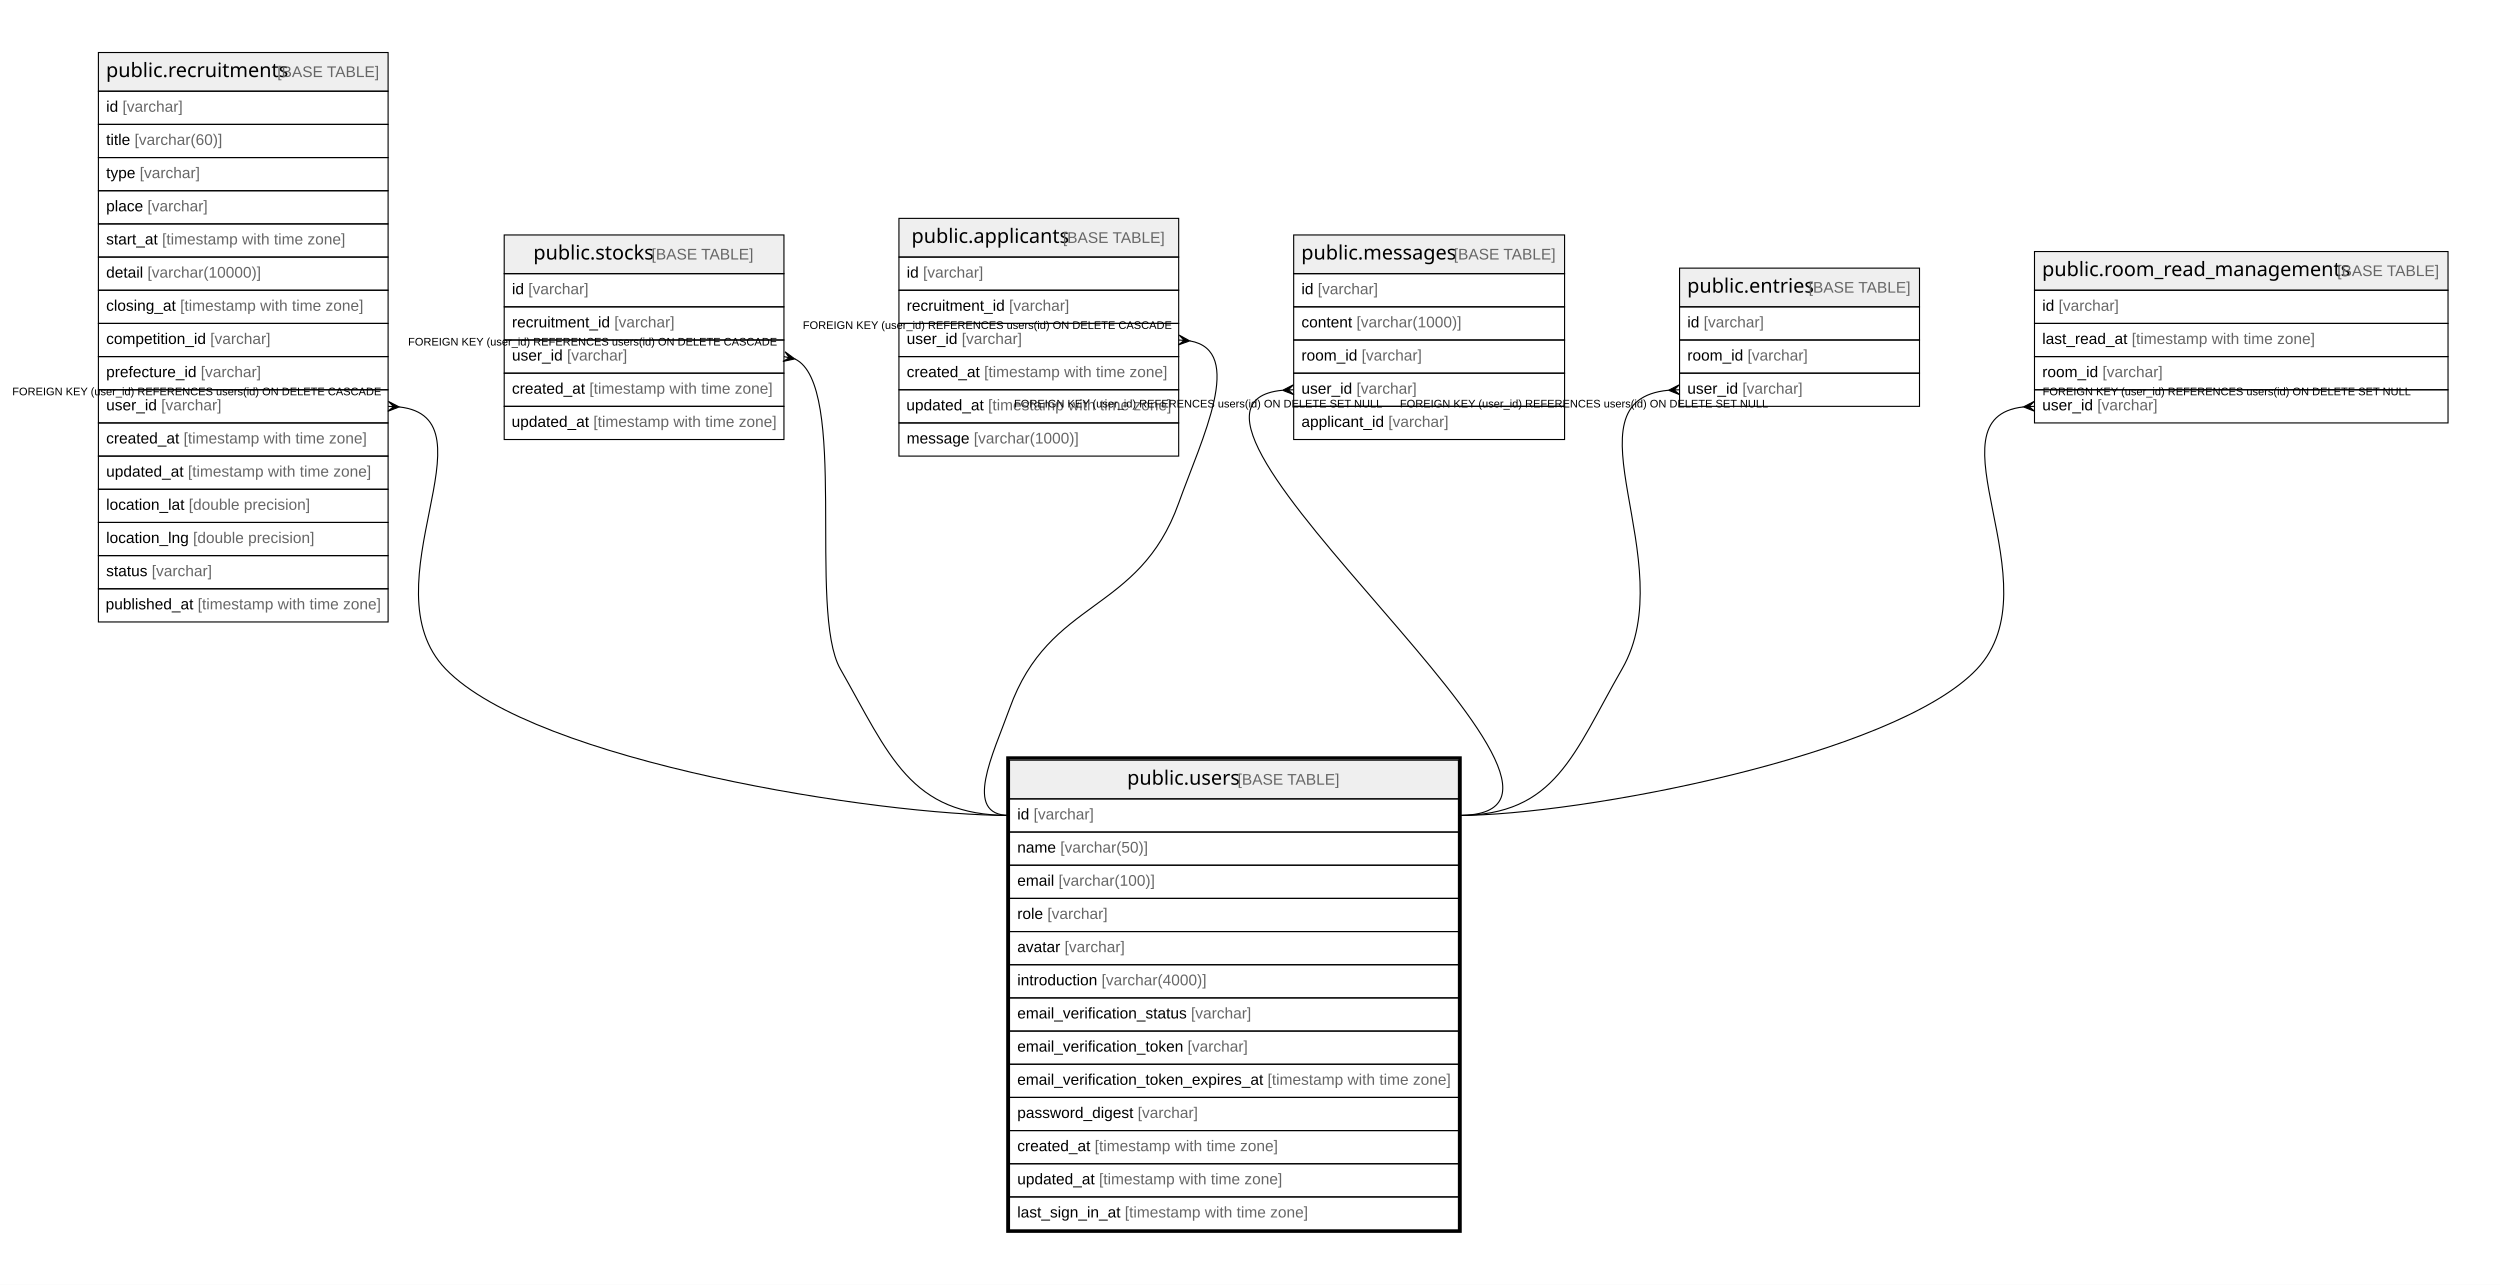
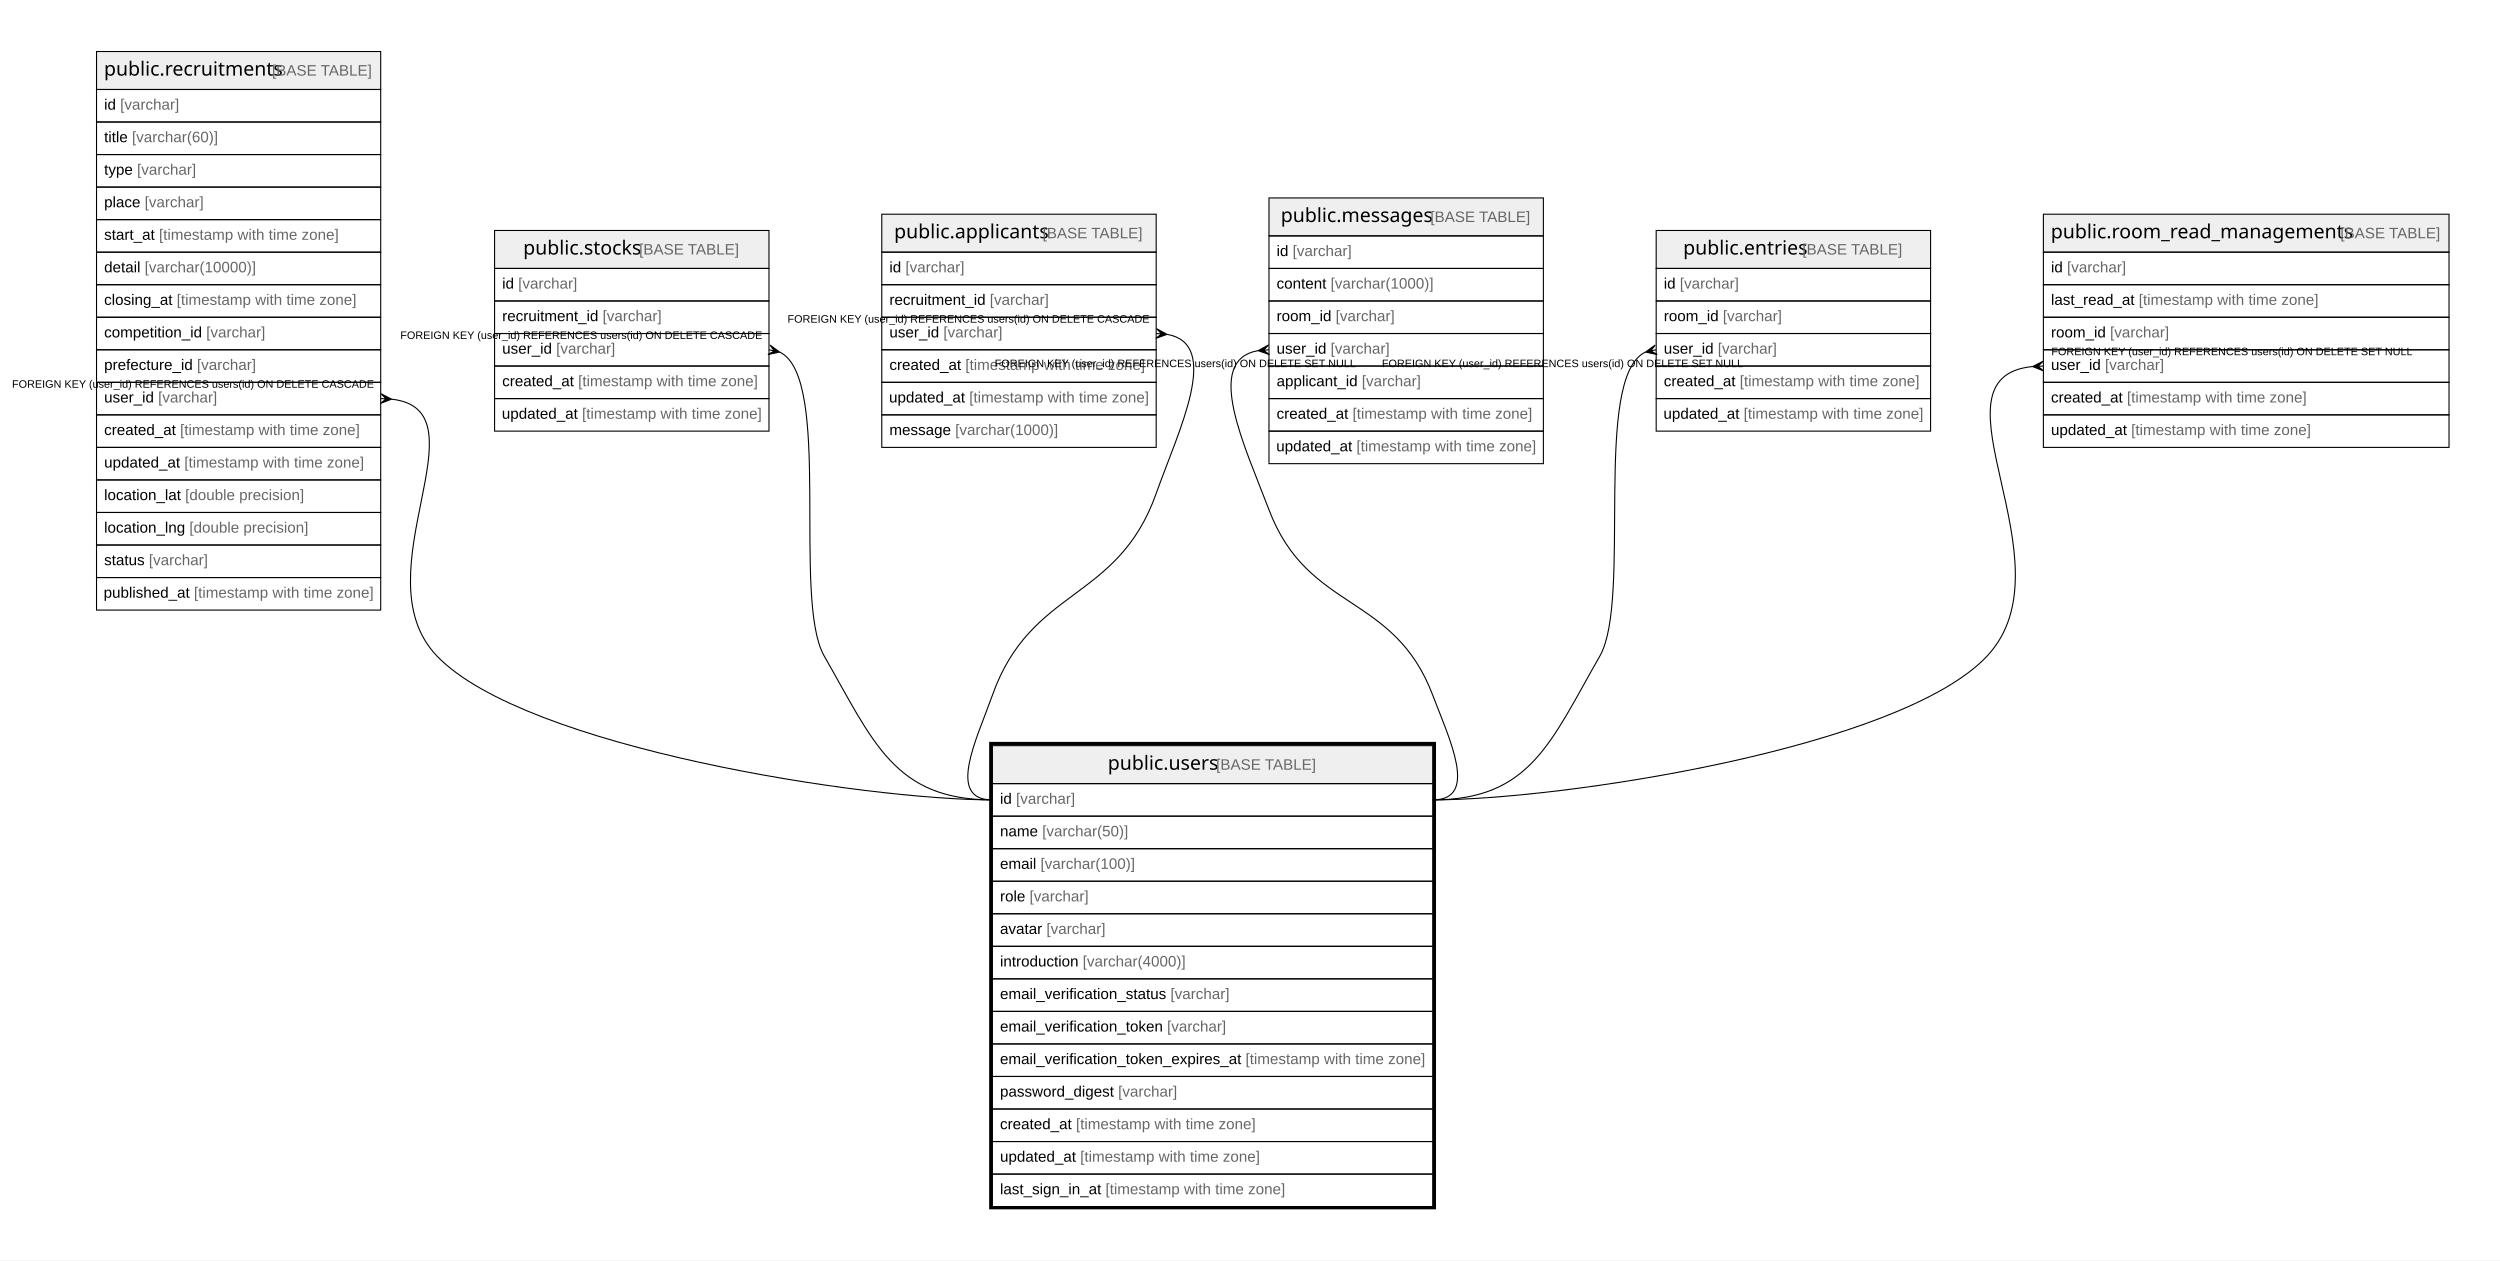
- <svg xmlns="http://www.w3.org/2000/svg" width="2261pt" height="1162pt" viewBox="0.00 0.00 2261.00 1162.00">
+ <svg xmlns="http://www.w3.org/2000/svg" width="2305pt" height="1162pt" viewBox="0.00 0.00 2305.00 1162.00">
  <g id="graph0" class="graph" transform="scale(1 1) rotate(0) translate(4 1158)">
-     <polygon fill="#ffffff" stroke="transparent" points="-4,4 -4,-1158 2257,-1158 2257,4 -4,4" />
+     <polygon fill="#ffffff" stroke="transparent" points="-4,4 -4,-1158 2301,-1158 2301,4 -4,4" />
    <g id="node1" class="node">
-       <polygon fill="#efefef" stroke="transparent" points="909,-435.5 909,-470.5 1315,-470.5 1315,-435.5 909,-435.5" />
-       <polygon fill="none" stroke="#000000" points="909,-435.5 909,-470.5 1315,-470.5 1315,-435.5 909,-435.5" />
-       <text text-anchor="start" x="1015.366" y="-448.3" font-family="Arial Bold" font-size="18.00" fill="#000000">public.users</text>
-       <text text-anchor="start" x="1111.38" y="-448.3" font-family="Arial" font-size="14.00" fill="#000000"> </text>
-       <text text-anchor="start" x="1115.271" y="-448.3" font-family="Arial" font-size="14.00" fill="#666666">[BASE TABLE]</text>
-       <polygon fill="none" stroke="#000000" points="909,-405.5 909,-435.5 1315,-435.5 1315,-405.5 909,-405.5" />
-       <text text-anchor="start" x="916" y="-416.9" font-family="Arial" font-size="14.00" fill="#000000">id </text>
-       <text text-anchor="start" x="930.78" y="-416.9" font-family="Arial" font-size="14.00" fill="#666666">[varchar]</text>
-       <polygon fill="none" stroke="#000000" points="909,-375.5 909,-405.5 1315,-405.5 1315,-375.5 909,-375.5" />
-       <text text-anchor="start" x="916" y="-386.9" font-family="Arial" font-size="14.00" fill="#000000">name </text>
-       <text text-anchor="start" x="954.899" y="-386.9" font-family="Arial" font-size="14.00" fill="#666666">[varchar(50)]</text>
-       <polygon fill="none" stroke="#000000" points="909,-345.5 909,-375.5 1315,-375.5 1315,-345.5 909,-345.5" />
-       <text text-anchor="start" x="916" y="-356.9" font-family="Arial" font-size="14.00" fill="#000000">email </text>
-       <text text-anchor="start" x="953.33" y="-356.9" font-family="Arial" font-size="14.00" fill="#666666">[varchar(100)]</text>
-       <polygon fill="none" stroke="#000000" points="909,-315.5 909,-345.5 1315,-345.5 1315,-315.5 909,-315.5" />
-       <text text-anchor="start" x="916" y="-326.9" font-family="Arial" font-size="14.00" fill="#000000">role </text>
-       <text text-anchor="start" x="943.223" y="-326.9" font-family="Arial" font-size="14.00" fill="#666666">[varchar]</text>
-       <polygon fill="none" stroke="#000000" points="909,-285.5 909,-315.5 1315,-315.5 1315,-285.5 909,-285.5" />
-       <text text-anchor="start" x="916" y="-296.9" font-family="Arial" font-size="14.00" fill="#000000">avatar </text>
-       <text text-anchor="start" x="958.79" y="-296.9" font-family="Arial" font-size="14.00" fill="#666666">[varchar]</text>
-       <polygon fill="none" stroke="#000000" points="909,-255.5 909,-285.5 1315,-285.5 1315,-255.5 909,-255.5" />
-       <text text-anchor="start" x="916" y="-266.9" font-family="Arial" font-size="14.00" fill="#000000">introduction </text>
-       <text text-anchor="start" x="992.241" y="-266.9" font-family="Arial" font-size="14.00" fill="#666666">[varchar(4000)]</text>
-       <polygon fill="none" stroke="#000000" points="909,-225.5 909,-255.5 1315,-255.5 1315,-225.5 909,-225.5" />
-       <text text-anchor="start" x="916" y="-236.9" font-family="Arial" font-size="14.00" fill="#000000">email_verification_status </text>
-       <text text-anchor="start" x="1073.133" y="-236.9" font-family="Arial" font-size="14.00" fill="#666666">[varchar]</text>
-       <polygon fill="none" stroke="#000000" points="909,-195.5 909,-225.5 1315,-225.5 1315,-195.5 909,-195.5" />
-       <text text-anchor="start" x="916" y="-206.9" font-family="Arial" font-size="14.00" fill="#000000">email_verification_token </text>
-       <text text-anchor="start" x="1070.025" y="-206.9" font-family="Arial" font-size="14.00" fill="#666666">[varchar]</text>
-       <polygon fill="none" stroke="#000000" points="909,-165.5 909,-195.5 1315,-195.5 1315,-165.5 909,-165.5" />
-       <text text-anchor="start" x="915.968" y="-176.9" font-family="Arial" font-size="14.00" fill="#000000">email_verification_token_expires_at </text>
-       <text text-anchor="start" x="1142.347" y="-176.9" font-family="Arial" font-size="14.00" fill="#666666">[timestamp with time zone]</text>
-       <polygon fill="none" stroke="#000000" points="909,-135.5 909,-165.5 1315,-165.5 1315,-135.5 909,-135.5" />
-       <text text-anchor="start" x="916" y="-146.9" font-family="Arial" font-size="14.00" fill="#000000">password_digest </text>
-       <text text-anchor="start" x="1024.916" y="-146.9" font-family="Arial" font-size="14.00" fill="#666666">[varchar]</text>
-       <polygon fill="none" stroke="#000000" points="909,-105.5 909,-135.5 1315,-135.5 1315,-105.5 909,-105.5" />
-       <text text-anchor="start" x="916" y="-116.9" font-family="Arial" font-size="14.00" fill="#000000">created_at </text>
-       <text text-anchor="start" x="986.028" y="-116.9" font-family="Arial" font-size="14.00" fill="#666666">[timestamp with time zone]</text>
-       <polygon fill="none" stroke="#000000" points="909,-75.5 909,-105.5 1315,-105.5 1315,-75.5 909,-75.5" />
-       <text text-anchor="start" x="916" y="-86.9" font-family="Arial" font-size="14.00" fill="#000000">updated_at </text>
-       <text text-anchor="start" x="989.933" y="-86.9" font-family="Arial" font-size="14.00" fill="#666666">[timestamp with time zone]</text>
-       <polygon fill="none" stroke="#000000" points="909,-45.5 909,-75.5 1315,-75.5 1315,-45.5 909,-45.5" />
-       <text text-anchor="start" x="916" y="-56.9" font-family="Arial" font-size="14.00" fill="#000000">last_sign_in_at </text>
-       <text text-anchor="start" x="1013.252" y="-56.9" font-family="Arial" font-size="14.00" fill="#666666">[timestamp with time zone]</text>
-       <polygon fill="none" stroke="#000000" stroke-width="3" points="907.5,-44.5 907.5,-472.5 1316.5,-472.5 1316.5,-44.5 907.5,-44.5" />
+       <polygon fill="#efefef" stroke="transparent" points="911,-435.5 911,-470.5 1317,-470.5 1317,-435.5 911,-435.5" />
+       <polygon fill="none" stroke="#000000" points="911,-435.5 911,-470.5 1317,-470.5 1317,-435.5 911,-435.5" />
+       <text text-anchor="start" x="1017.366" y="-448.3" font-family="Arial Bold" font-size="18.00" fill="#000000">public.users</text>
+       <text text-anchor="start" x="1113.38" y="-448.3" font-family="Arial" font-size="14.00" fill="#000000"> </text>
+       <text text-anchor="start" x="1117.271" y="-448.3" font-family="Arial" font-size="14.00" fill="#666666">[BASE TABLE]</text>
+       <polygon fill="none" stroke="#000000" points="911,-405.5 911,-435.5 1317,-435.5 1317,-405.5 911,-405.5" />
+       <text text-anchor="start" x="918" y="-416.9" font-family="Arial" font-size="14.00" fill="#000000">id </text>
+       <text text-anchor="start" x="932.78" y="-416.9" font-family="Arial" font-size="14.00" fill="#666666">[varchar]</text>
+       <polygon fill="none" stroke="#000000" points="911,-375.5 911,-405.5 1317,-405.5 1317,-375.5 911,-375.5" />
+       <text text-anchor="start" x="918" y="-386.9" font-family="Arial" font-size="14.00" fill="#000000">name </text>
+       <text text-anchor="start" x="956.899" y="-386.9" font-family="Arial" font-size="14.00" fill="#666666">[varchar(50)]</text>
+       <polygon fill="none" stroke="#000000" points="911,-345.5 911,-375.5 1317,-375.5 1317,-345.5 911,-345.5" />
+       <text text-anchor="start" x="918" y="-356.9" font-family="Arial" font-size="14.00" fill="#000000">email </text>
+       <text text-anchor="start" x="955.33" y="-356.9" font-family="Arial" font-size="14.00" fill="#666666">[varchar(100)]</text>
+       <polygon fill="none" stroke="#000000" points="911,-315.5 911,-345.5 1317,-345.5 1317,-315.5 911,-315.5" />
+       <text text-anchor="start" x="918" y="-326.9" font-family="Arial" font-size="14.00" fill="#000000">role </text>
+       <text text-anchor="start" x="945.223" y="-326.9" font-family="Arial" font-size="14.00" fill="#666666">[varchar]</text>
+       <polygon fill="none" stroke="#000000" points="911,-285.5 911,-315.5 1317,-315.5 1317,-285.5 911,-285.5" />
+       <text text-anchor="start" x="918" y="-296.9" font-family="Arial" font-size="14.00" fill="#000000">avatar </text>
+       <text text-anchor="start" x="960.79" y="-296.9" font-family="Arial" font-size="14.00" fill="#666666">[varchar]</text>
+       <polygon fill="none" stroke="#000000" points="911,-255.5 911,-285.5 1317,-285.5 1317,-255.5 911,-255.5" />
+       <text text-anchor="start" x="918" y="-266.9" font-family="Arial" font-size="14.00" fill="#000000">introduction </text>
+       <text text-anchor="start" x="994.241" y="-266.9" font-family="Arial" font-size="14.00" fill="#666666">[varchar(4000)]</text>
+       <polygon fill="none" stroke="#000000" points="911,-225.5 911,-255.5 1317,-255.5 1317,-225.5 911,-225.5" />
+       <text text-anchor="start" x="918" y="-236.9" font-family="Arial" font-size="14.00" fill="#000000">email_verification_status </text>
+       <text text-anchor="start" x="1075.133" y="-236.9" font-family="Arial" font-size="14.00" fill="#666666">[varchar]</text>
+       <polygon fill="none" stroke="#000000" points="911,-195.5 911,-225.5 1317,-225.5 1317,-195.5 911,-195.5" />
+       <text text-anchor="start" x="918" y="-206.9" font-family="Arial" font-size="14.00" fill="#000000">email_verification_token </text>
+       <text text-anchor="start" x="1072.025" y="-206.9" font-family="Arial" font-size="14.00" fill="#666666">[varchar]</text>
+       <polygon fill="none" stroke="#000000" points="911,-165.5 911,-195.5 1317,-195.5 1317,-165.5 911,-165.5" />
+       <text text-anchor="start" x="917.968" y="-176.9" font-family="Arial" font-size="14.00" fill="#000000">email_verification_token_expires_at </text>
+       <text text-anchor="start" x="1144.347" y="-176.9" font-family="Arial" font-size="14.00" fill="#666666">[timestamp with time zone]</text>
+       <polygon fill="none" stroke="#000000" points="911,-135.5 911,-165.5 1317,-165.5 1317,-135.5 911,-135.5" />
+       <text text-anchor="start" x="918" y="-146.9" font-family="Arial" font-size="14.00" fill="#000000">password_digest </text>
+       <text text-anchor="start" x="1026.916" y="-146.9" font-family="Arial" font-size="14.00" fill="#666666">[varchar]</text>
+       <polygon fill="none" stroke="#000000" points="911,-105.5 911,-135.5 1317,-135.5 1317,-105.5 911,-105.5" />
+       <text text-anchor="start" x="918" y="-116.9" font-family="Arial" font-size="14.00" fill="#000000">created_at </text>
+       <text text-anchor="start" x="988.028" y="-116.9" font-family="Arial" font-size="14.00" fill="#666666">[timestamp with time zone]</text>
+       <polygon fill="none" stroke="#000000" points="911,-75.5 911,-105.5 1317,-105.5 1317,-75.5 911,-75.5" />
+       <text text-anchor="start" x="918" y="-86.9" font-family="Arial" font-size="14.00" fill="#000000">updated_at </text>
+       <text text-anchor="start" x="991.933" y="-86.9" font-family="Arial" font-size="14.00" fill="#666666">[timestamp with time zone]</text>
+       <polygon fill="none" stroke="#000000" points="911,-45.5 911,-75.5 1317,-75.5 1317,-45.5 911,-45.5" />
+       <text text-anchor="start" x="918" y="-56.9" font-family="Arial" font-size="14.00" fill="#000000">last_sign_in_at </text>
+       <text text-anchor="start" x="1015.252" y="-56.9" font-family="Arial" font-size="14.00" fill="#666666">[timestamp with time zone]</text>
+       <polygon fill="none" stroke="#000000" stroke-width="3" points="909.5,-44.5 909.5,-472.5 1318.5,-472.5 1318.5,-44.5 909.5,-44.5" />
    </g>
    <g id="node2" class="node">
      <polygon fill="#efefef" stroke="transparent" points="85,-1075.5 85,-1110.5 347,-1110.5 347,-1075.5 85,-1075.5" />
      <polygon fill="none" stroke="#000000" points="85,-1075.5 85,-1110.5 347,-1110.5 347,-1075.5 85,-1075.5" />
      <text text-anchor="start" x="91.868" y="-1088.3" font-family="Arial Bold" font-size="18.00" fill="#000000">public.recruitments</text>
      <text text-anchor="start" x="242.878" y="-1088.3" font-family="Arial" font-size="14.00" fill="#000000"> </text>
      <text text-anchor="start" x="246.768" y="-1088.3" font-family="Arial" font-size="14.00" fill="#666666">[BASE TABLE]</text>
      <polygon fill="none" stroke="#000000" points="85,-1045.5 85,-1075.5 347,-1075.5 347,-1045.5 85,-1045.5" />
      <text text-anchor="start" x="92" y="-1056.9" font-family="Arial" font-size="14.00" fill="#000000">id </text>
      <text text-anchor="start" x="106.78" y="-1056.9" font-family="Arial" font-size="14.00" fill="#666666">[varchar]</text>
      <polygon fill="none" stroke="#000000" points="85,-1015.5 85,-1045.5 347,-1045.5 347,-1015.5 85,-1015.5" />
      <text text-anchor="start" x="92" y="-1026.9" font-family="Arial" font-size="14.00" fill="#000000">title </text>
      <text text-anchor="start" x="117.668" y="-1026.9" font-family="Arial" font-size="14.00" fill="#666666">[varchar(60)]</text>
      <polygon fill="none" stroke="#000000" points="85,-985.5 85,-1015.5 347,-1015.5 347,-985.5 85,-985.5" />
      <text text-anchor="start" x="92" y="-996.9" font-family="Arial" font-size="14.00" fill="#000000">type </text>
      <text text-anchor="start" x="122.346" y="-996.9" font-family="Arial" font-size="14.00" fill="#666666">[varchar]</text>
      <polygon fill="none" stroke="#000000" points="85,-955.5 85,-985.5 347,-985.5 347,-955.5 85,-955.5" />
      <text text-anchor="start" x="92" y="-966.9" font-family="Arial" font-size="14.00" fill="#000000">place </text>
      <text text-anchor="start" x="129.345" y="-966.9" font-family="Arial" font-size="14.00" fill="#666666">[varchar]</text>
      <polygon fill="none" stroke="#000000" points="85,-925.5 85,-955.5 347,-955.5 347,-925.5 85,-925.5" />
      <text text-anchor="start" x="92" y="-936.9" font-family="Arial" font-size="14.00" fill="#000000">start_at </text>
      <text text-anchor="start" x="142.571" y="-936.9" font-family="Arial" font-size="14.00" fill="#666666">[timestamp with time zone]</text>
      <polygon fill="none" stroke="#000000" points="85,-895.5 85,-925.5 347,-925.5 347,-895.5 85,-895.5" />
      <text text-anchor="start" x="92" y="-906.9" font-family="Arial" font-size="14.00" fill="#000000">detail </text>
      <text text-anchor="start" x="129.342" y="-906.9" font-family="Arial" font-size="14.00" fill="#666666">[varchar(10000)]</text>
      <polygon fill="none" stroke="#000000" points="85,-865.5 85,-895.5 347,-895.5 347,-865.5 85,-865.5" />
      <text text-anchor="start" x="92" y="-876.9" font-family="Arial" font-size="14.00" fill="#000000">closing_at </text>
      <text text-anchor="start" x="158.907" y="-876.9" font-family="Arial" font-size="14.00" fill="#666666">[timestamp with time zone]</text>
      <polygon fill="none" stroke="#000000" points="85,-835.5 85,-865.5 347,-865.5 347,-835.5 85,-835.5" />
      <text text-anchor="start" x="92" y="-846.9" font-family="Arial" font-size="14.00" fill="#000000">competition_id </text>
      <text text-anchor="start" x="186.13" y="-846.9" font-family="Arial" font-size="14.00" fill="#666666">[varchar]</text>
      <polygon fill="none" stroke="#000000" points="85,-805.5 85,-835.5 347,-835.5 347,-805.5 85,-805.5" />
      <text text-anchor="start" x="92" y="-816.9" font-family="Arial" font-size="14.00" fill="#000000">prefecture_id </text>
      <text text-anchor="start" x="177.578" y="-816.9" font-family="Arial" font-size="14.00" fill="#666666">[varchar]</text>
      <polygon fill="none" stroke="#000000" points="85,-775.5 85,-805.5 347,-805.5 347,-775.5 85,-775.5" />
      <text text-anchor="start" x="92" y="-786.9" font-family="Arial" font-size="14.00" fill="#000000">user_id </text>
      <text text-anchor="start" x="141.788" y="-786.9" font-family="Arial" font-size="14.00" fill="#666666">[varchar]</text>
      <polygon fill="none" stroke="#000000" points="85,-745.5 85,-775.5 347,-775.5 347,-745.5 85,-745.5" />
      <text text-anchor="start" x="92" y="-756.9" font-family="Arial" font-size="14.00" fill="#000000">created_at </text>
      <text text-anchor="start" x="162.028" y="-756.9" font-family="Arial" font-size="14.00" fill="#666666">[timestamp with time zone]</text>
      <polygon fill="none" stroke="#000000" points="85,-715.5 85,-745.5 347,-745.5 347,-715.5 85,-715.5" />
      <text text-anchor="start" x="92" y="-726.9" font-family="Arial" font-size="14.00" fill="#000000">updated_at </text>
      <text text-anchor="start" x="165.933" y="-726.9" font-family="Arial" font-size="14.00" fill="#666666">[timestamp with time zone]</text>
      <polygon fill="none" stroke="#000000" points="85,-685.5 85,-715.5 347,-715.5 347,-685.5 85,-685.5" />
      <text text-anchor="start" x="92" y="-696.9" font-family="Arial" font-size="14.00" fill="#000000">location_lat </text>
      <text text-anchor="start" x="166.687" y="-696.9" font-family="Arial" font-size="14.00" fill="#666666">[double precision]</text>
      <polygon fill="none" stroke="#000000" points="85,-655.5 85,-685.5 347,-685.5 347,-655.5 85,-655.5" />
      <text text-anchor="start" x="92" y="-666.9" font-family="Arial" font-size="14.00" fill="#000000">location_lng </text>
      <text text-anchor="start" x="170.579" y="-666.9" font-family="Arial" font-size="14.00" fill="#666666">[double precision]</text>
      <polygon fill="none" stroke="#000000" points="85,-625.5 85,-655.5 347,-655.5 347,-625.5 85,-625.5" />
      <text text-anchor="start" x="92" y="-636.9" font-family="Arial" font-size="14.00" fill="#000000">status </text>
      <text text-anchor="start" x="133.237" y="-636.9" font-family="Arial" font-size="14.00" fill="#666666">[varchar]</text>
      <polygon fill="none" stroke="#000000" points="85,-595.5 85,-625.5 347,-625.5 347,-595.5 85,-595.5" />
      <text text-anchor="start" x="91.53" y="-606.9" font-family="Arial" font-size="14.00" fill="#000000">published_at </text>
      <text text-anchor="start" x="174.785" y="-606.9" font-family="Arial" font-size="14.00" fill="#666666">[timestamp with time zone]</text>
    </g>
    <g id="edge1" class="edge">
-       <path fill="none" stroke="#000000" d="M356.989,-789.981C446.586,-779.99 326.571,-628.283 399,-553 480.184,-468.617 791.904,-420.5 909,-420.5" />
+       <path fill="none" stroke="#000000" d="M356.989,-789.981C446.583,-779.987 326.535,-628.249 399,-553 480.523,-468.345 793.474,-420.5 911,-420.5" />
      <polygon fill="#000000" stroke="#000000" points="356.986,-789.981 346.766,-786.006 351.993,-790.24 347,-790.5 347,-790.5 347,-790.5 351.993,-790.24 347.234,-794.994 356.986,-789.981 356.986,-789.981" />
      <text text-anchor="start" x="7.053" y="-800.5" font-family="Arial" font-size="10.00" fill="#000000">FOREIGN KEY (user_id) REFERENCES users(id) ON DELETE CASCADE</text>
    </g>
    <g id="node3" class="node">
      <polygon fill="#efefef" stroke="transparent" points="452,-910.5 452,-945.5 705,-945.5 705,-910.5 452,-910.5" />
      <polygon fill="none" stroke="#000000" points="452,-910.5 452,-945.5 705,-945.5 705,-910.5 452,-910.5" />
      <text text-anchor="start" x="478.364" y="-923.3" font-family="Arial Bold" font-size="18.00" fill="#000000">public.stocks</text>
      <text text-anchor="start" x="581.382" y="-923.3" font-family="Arial" font-size="14.00" fill="#000000"> </text>
      <text text-anchor="start" x="585.273" y="-923.3" font-family="Arial" font-size="14.00" fill="#666666">[BASE TABLE]</text>
      <polygon fill="none" stroke="#000000" points="452,-880.5 452,-910.5 705,-910.5 705,-880.5 452,-880.5" />
      <text text-anchor="start" x="459" y="-891.9" font-family="Arial" font-size="14.00" fill="#000000">id </text>
      <text text-anchor="start" x="473.78" y="-891.9" font-family="Arial" font-size="14.00" fill="#666666">[varchar]</text>
      <polygon fill="none" stroke="#000000" points="452,-850.5 452,-880.5 705,-880.5 705,-850.5 452,-850.5" />
      <text text-anchor="start" x="459" y="-861.9" font-family="Arial" font-size="14.00" fill="#000000">recruitment_id </text>
      <text text-anchor="start" x="551.562" y="-861.9" font-family="Arial" font-size="14.00" fill="#666666">[varchar]</text>
      <polygon fill="none" stroke="#000000" points="452,-820.5 452,-850.5 705,-850.5 705,-820.5 452,-820.5" />
      <text text-anchor="start" x="459" y="-831.9" font-family="Arial" font-size="14.00" fill="#000000">user_id </text>
      <text text-anchor="start" x="508.788" y="-831.9" font-family="Arial" font-size="14.00" fill="#666666">[varchar]</text>
      <polygon fill="none" stroke="#000000" points="452,-790.5 452,-820.5 705,-820.5 705,-790.5 452,-790.5" />
      <text text-anchor="start" x="459" y="-801.9" font-family="Arial" font-size="14.00" fill="#000000">created_at </text>
      <text text-anchor="start" x="529.028" y="-801.9" font-family="Arial" font-size="14.00" fill="#666666">[timestamp with time zone]</text>
      <polygon fill="none" stroke="#000000" points="452,-760.5 452,-790.5 705,-790.5 705,-760.5 452,-760.5" />
      <text text-anchor="start" x="458.692" y="-771.9" font-family="Arial" font-size="14.00" fill="#000000">updated_at </text>
      <text text-anchor="start" x="532.624" y="-771.9" font-family="Arial" font-size="14.00" fill="#666666">[timestamp with time zone]</text>
    </g>
    <g id="edge2" class="edge">
-       <path fill="none" stroke="#000000" d="M714.832,-833.387C764.01,-810.328 726.211,-605.289 756,-553 800.528,-474.839 819.045,-420.5 909,-420.5" />
-       <polygon fill="#000000" stroke="#000000" points="714.777,-833.399 704.054,-831.1 709.888,-834.449 705,-835.5 705,-835.5 705,-835.5 709.888,-834.449 705.946,-839.9 714.777,-833.399 714.777,-833.399" />
+       <path fill="none" stroke="#000000" d="M714.831,-833.386C763.991,-810.317 726.043,-605.193 756,-553 801.115,-474.398 820.371,-420.5 911,-420.5" />
+       <polygon fill="#000000" stroke="#000000" points="714.777,-833.398 704.054,-831.101 709.888,-834.449 705,-835.5 705,-835.5 705,-835.5 709.888,-834.449 705.946,-839.899 714.777,-833.398 714.777,-833.398" />
      <text text-anchor="start" x="365.053" y="-845.5" font-family="Arial" font-size="10.00" fill="#000000">FOREIGN KEY (user_id) REFERENCES users(id) ON DELETE CASCADE</text>
    </g>
    <g id="node4" class="node">
      <polygon fill="#efefef" stroke="transparent" points="809,-925.5 809,-960.5 1062,-960.5 1062,-925.5 809,-925.5" />
      <polygon fill="none" stroke="#000000" points="809,-925.5 809,-960.5 1062,-960.5 1062,-925.5 809,-925.5" />
      <text text-anchor="start" x="820.358" y="-938.3" font-family="Arial Bold" font-size="18.00" fill="#000000">public.applicants</text>
      <text text-anchor="start" x="953.389" y="-938.3" font-family="Arial" font-size="14.00" fill="#000000"> </text>
      <text text-anchor="start" x="957.279" y="-938.3" font-family="Arial" font-size="14.00" fill="#666666">[BASE TABLE]</text>
      <polygon fill="none" stroke="#000000" points="809,-895.5 809,-925.5 1062,-925.5 1062,-895.5 809,-895.5" />
      <text text-anchor="start" x="816" y="-906.9" font-family="Arial" font-size="14.00" fill="#000000">id </text>
      <text text-anchor="start" x="830.78" y="-906.9" font-family="Arial" font-size="14.00" fill="#666666">[varchar]</text>
      <polygon fill="none" stroke="#000000" points="809,-865.5 809,-895.5 1062,-895.5 1062,-865.5 809,-865.5" />
      <text text-anchor="start" x="816" y="-876.9" font-family="Arial" font-size="14.00" fill="#000000">recruitment_id </text>
      <text text-anchor="start" x="908.562" y="-876.9" font-family="Arial" font-size="14.00" fill="#666666">[varchar]</text>
      <polygon fill="none" stroke="#000000" points="809,-835.5 809,-865.5 1062,-865.5 1062,-835.5 809,-835.5" />
      <text text-anchor="start" x="816" y="-846.9" font-family="Arial" font-size="14.00" fill="#000000">user_id </text>
      <text text-anchor="start" x="865.788" y="-846.9" font-family="Arial" font-size="14.00" fill="#666666">[varchar]</text>
      <polygon fill="none" stroke="#000000" points="809,-805.5 809,-835.5 1062,-835.5 1062,-805.5 809,-805.5" />
      <text text-anchor="start" x="816" y="-816.9" font-family="Arial" font-size="14.00" fill="#000000">created_at </text>
      <text text-anchor="start" x="886.028" y="-816.9" font-family="Arial" font-size="14.00" fill="#666666">[timestamp with time zone]</text>
      <polygon fill="none" stroke="#000000" points="809,-775.5 809,-805.5 1062,-805.5 1062,-775.5 809,-775.5" />
      <text text-anchor="start" x="815.692" y="-786.9" font-family="Arial" font-size="14.00" fill="#000000">updated_at </text>
      <text text-anchor="start" x="889.624" y="-786.9" font-family="Arial" font-size="14.00" fill="#666666">[timestamp with time zone]</text>
      <polygon fill="none" stroke="#000000" points="809,-745.5 809,-775.5 1062,-775.5 1062,-745.5 809,-745.5" />
      <text text-anchor="start" x="816" y="-756.9" font-family="Arial" font-size="14.00" fill="#000000">message </text>
      <text text-anchor="start" x="876.682" y="-756.9" font-family="Arial" font-size="14.00" fill="#666666">[varchar(1000)]</text>
    </g>
    <g id="edge3" class="edge">
-       <path fill="none" stroke="#000000" d="M1072.114,-849.694C1122.704,-840.859 1082.867,-761.216 1062,-703 1025.882,-602.237 945.118,-617.763 909,-517 894.528,-476.626 866.111,-420.5 909,-420.5" />
+       <path fill="none" stroke="#000000" d="M1072.112,-849.695C1122.682,-840.866 1082.679,-761.283 1062,-703 1026.395,-602.651 946.605,-617.349 911,-517 896.659,-476.58 868.111,-420.5 911,-420.5" />
      <polygon fill="#000000" stroke="#000000" points="1071.968,-849.706 1061.643,-846.014 1066.984,-850.103 1062,-850.5 1062,-850.5 1062,-850.5 1066.984,-850.103 1062.357,-854.986 1071.968,-849.706 1071.968,-849.706" />
      <text text-anchor="start" x="722.053" y="-860.5" font-family="Arial" font-size="10.00" fill="#000000">FOREIGN KEY (user_id) REFERENCES users(id) ON DELETE CASCADE</text>
    </g>
    <g id="node5" class="node">
-       <polygon fill="#efefef" stroke="transparent" points="1166,-910.5 1166,-945.5 1411,-945.5 1411,-910.5 1166,-910.5" />
-       <polygon fill="none" stroke="#000000" points="1166,-910.5 1166,-945.5 1411,-945.5 1411,-910.5 1166,-910.5" />
-       <text text-anchor="start" x="1172.86" y="-923.3" font-family="Arial Bold" font-size="18.00" fill="#000000">public.messages</text>
-       <text text-anchor="start" x="1306.886" y="-923.3" font-family="Arial" font-size="14.00" fill="#000000"> </text>
-       <text text-anchor="start" x="1310.777" y="-923.3" font-family="Arial" font-size="14.00" fill="#666666">[BASE TABLE]</text>
-       <polygon fill="none" stroke="#000000" points="1166,-880.5 1166,-910.5 1411,-910.5 1411,-880.5 1166,-880.5" />
-       <text text-anchor="start" x="1173" y="-891.9" font-family="Arial" font-size="14.00" fill="#000000">id </text>
-       <text text-anchor="start" x="1187.78" y="-891.9" font-family="Arial" font-size="14.00" fill="#666666">[varchar]</text>
-       <polygon fill="none" stroke="#000000" points="1166,-850.5 1166,-880.5 1411,-880.5 1411,-850.5 1166,-850.5" />
-       <text text-anchor="start" x="1173" y="-861.9" font-family="Arial" font-size="14.00" fill="#000000">content </text>
-       <text text-anchor="start" x="1222.802" y="-861.9" font-family="Arial" font-size="14.00" fill="#666666">[varchar(1000)]</text>
-       <polygon fill="none" stroke="#000000" points="1166,-820.5 1166,-850.5 1411,-850.5 1411,-820.5 1166,-820.5" />
-       <text text-anchor="start" x="1173" y="-831.9" font-family="Arial" font-size="14.00" fill="#000000">room_id </text>
-       <text text-anchor="start" x="1227.449" y="-831.9" font-family="Arial" font-size="14.00" fill="#666666">[varchar]</text>
-       <polygon fill="none" stroke="#000000" points="1166,-790.5 1166,-820.5 1411,-820.5 1411,-790.5 1166,-790.5" />
-       <text text-anchor="start" x="1173" y="-801.9" font-family="Arial" font-size="14.00" fill="#000000">user_id </text>
-       <text text-anchor="start" x="1222.788" y="-801.9" font-family="Arial" font-size="14.00" fill="#666666">[varchar]</text>
-       <polygon fill="none" stroke="#000000" points="1166,-760.5 1166,-790.5 1411,-790.5 1411,-760.5 1166,-760.5" />
-       <text text-anchor="start" x="1173" y="-771.9" font-family="Arial" font-size="14.00" fill="#000000">applicant_id </text>
-       <text text-anchor="start" x="1251.579" y="-771.9" font-family="Arial" font-size="14.00" fill="#666666">[varchar]</text>
+       <polygon fill="#efefef" stroke="transparent" points="1166,-940.5 1166,-975.5 1419,-975.5 1419,-940.5 1166,-940.5" />
+       <polygon fill="none" stroke="#000000" points="1166,-940.5 1166,-975.5 1419,-975.5 1419,-940.5 1166,-940.5" />
+       <text text-anchor="start" x="1176.86" y="-953.3" font-family="Arial Bold" font-size="18.00" fill="#000000">public.messages</text>
+       <text text-anchor="start" x="1310.886" y="-953.3" font-family="Arial" font-size="14.00" fill="#000000"> </text>
+       <text text-anchor="start" x="1314.777" y="-953.3" font-family="Arial" font-size="14.00" fill="#666666">[BASE TABLE]</text>
+       <polygon fill="none" stroke="#000000" points="1166,-910.5 1166,-940.5 1419,-940.5 1419,-910.5 1166,-910.5" />
+       <text text-anchor="start" x="1173" y="-921.9" font-family="Arial" font-size="14.00" fill="#000000">id </text>
+       <text text-anchor="start" x="1187.78" y="-921.9" font-family="Arial" font-size="14.00" fill="#666666">[varchar]</text>
+       <polygon fill="none" stroke="#000000" points="1166,-880.5 1166,-910.5 1419,-910.5 1419,-880.5 1166,-880.5" />
+       <text text-anchor="start" x="1173" y="-891.9" font-family="Arial" font-size="14.00" fill="#000000">content </text>
+       <text text-anchor="start" x="1222.802" y="-891.9" font-family="Arial" font-size="14.00" fill="#666666">[varchar(1000)]</text>
+       <polygon fill="none" stroke="#000000" points="1166,-850.5 1166,-880.5 1419,-880.5 1419,-850.5 1166,-850.5" />
+       <text text-anchor="start" x="1173" y="-861.9" font-family="Arial" font-size="14.00" fill="#000000">room_id </text>
+       <text text-anchor="start" x="1227.449" y="-861.9" font-family="Arial" font-size="14.00" fill="#666666">[varchar]</text>
+       <polygon fill="none" stroke="#000000" points="1166,-820.5 1166,-850.5 1419,-850.5 1419,-820.5 1166,-820.5" />
+       <text text-anchor="start" x="1173" y="-831.9" font-family="Arial" font-size="14.00" fill="#000000">user_id </text>
+       <text text-anchor="start" x="1222.788" y="-831.9" font-family="Arial" font-size="14.00" fill="#666666">[varchar]</text>
+       <polygon fill="none" stroke="#000000" points="1166,-790.5 1166,-820.5 1419,-820.5 1419,-790.5 1166,-790.5" />
+       <text text-anchor="start" x="1173" y="-801.9" font-family="Arial" font-size="14.00" fill="#000000">applicant_id </text>
+       <text text-anchor="start" x="1251.579" y="-801.9" font-family="Arial" font-size="14.00" fill="#666666">[varchar]</text>
+       <polygon fill="none" stroke="#000000" points="1166,-760.5 1166,-790.5 1419,-790.5 1419,-760.5 1166,-760.5" />
+       <text text-anchor="start" x="1173" y="-771.9" font-family="Arial" font-size="14.00" fill="#000000">created_at </text>
+       <text text-anchor="start" x="1243.028" y="-771.9" font-family="Arial" font-size="14.00" fill="#666666">[timestamp with time zone]</text>
+       <polygon fill="none" stroke="#000000" points="1166,-730.5 1166,-760.5 1419,-760.5 1419,-730.5 1166,-730.5" />
+       <text text-anchor="start" x="1172.691" y="-741.9" font-family="Arial" font-size="14.00" fill="#000000">updated_at </text>
+       <text text-anchor="start" x="1246.624" y="-741.9" font-family="Arial" font-size="14.00" fill="#666666">[timestamp with time zone]</text>
    </g>
    <g id="edge4" class="edge">
-       <path fill="none" stroke="#000000" d="M1155.582,-805.021C1003.389,-789.871 1494.716,-420.5 1315,-420.5" />
-       <polygon fill="#000000" stroke="#000000" points="1156.011,-805.04 1165.793,-809.995 1161.005,-805.27 1166,-805.5 1166,-805.5 1166,-805.5 1161.005,-805.27 1166.207,-801.005 1156.011,-805.04 1156.011,-805.04" />
-       <text text-anchor="start" x="913.079" y="-789.5" font-family="Arial" font-size="10.00" fill="#000000">FOREIGN KEY (user_id) REFERENCES users(id) ON DELETE SET NULL</text>
+       <path fill="none" stroke="#000000" d="M1155.876,-834.691C1105.181,-825.817 1144.117,-745.841 1166,-688 1201.877,-593.17 1281.123,-611.83 1317,-517 1332.176,-476.886 1359.889,-420.5 1317,-420.5" />
+       <polygon fill="#000000" stroke="#000000" points="1156.032,-834.703 1165.641,-839.986 1161.016,-835.101 1166,-835.5 1166,-835.5 1166,-835.5 1161.016,-835.101 1166.359,-831.014 1156.032,-834.703 1156.032,-834.703" />
+       <text text-anchor="start" x="913.079" y="-819.5" font-family="Arial" font-size="10.00" fill="#000000">FOREIGN KEY (user_id) REFERENCES users(id) ON DELETE SET NULL</text>
    </g>
    <g id="node6" class="node">
-       <polygon fill="#efefef" stroke="transparent" points="1515,-880.5 1515,-915.5 1732,-915.5 1732,-880.5 1515,-880.5" />
-       <polygon fill="none" stroke="#000000" points="1515,-880.5 1515,-915.5 1732,-915.5 1732,-880.5 1515,-880.5" />
-       <text text-anchor="start" x="1521.865" y="-893.3" font-family="Arial Bold" font-size="18.00" fill="#000000">public.entries</text>
-       <text text-anchor="start" x="1627.881" y="-893.3" font-family="Arial" font-size="14.00" fill="#000000"> </text>
-       <text text-anchor="start" x="1631.772" y="-893.3" font-family="Arial" font-size="14.00" fill="#666666">[BASE TABLE]</text>
-       <polygon fill="none" stroke="#000000" points="1515,-850.5 1515,-880.5 1732,-880.5 1732,-850.5 1515,-850.5" />
-       <text text-anchor="start" x="1522" y="-861.9" font-family="Arial" font-size="14.00" fill="#000000">id </text>
-       <text text-anchor="start" x="1536.78" y="-861.9" font-family="Arial" font-size="14.00" fill="#666666">[varchar]</text>
-       <polygon fill="none" stroke="#000000" points="1515,-820.5 1515,-850.5 1732,-850.5 1732,-820.5 1515,-820.5" />
-       <text text-anchor="start" x="1522" y="-831.9" font-family="Arial" font-size="14.00" fill="#000000">room_id </text>
-       <text text-anchor="start" x="1576.449" y="-831.9" font-family="Arial" font-size="14.00" fill="#666666">[varchar]</text>
-       <polygon fill="none" stroke="#000000" points="1515,-790.5 1515,-820.5 1732,-820.5 1732,-790.5 1515,-790.5" />
-       <text text-anchor="start" x="1522" y="-801.9" font-family="Arial" font-size="14.00" fill="#000000">user_id </text>
-       <text text-anchor="start" x="1571.788" y="-801.9" font-family="Arial" font-size="14.00" fill="#666666">[varchar]</text>
+       <polygon fill="#efefef" stroke="transparent" points="1523,-910.5 1523,-945.5 1776,-945.5 1776,-910.5 1523,-910.5" />
+       <polygon fill="none" stroke="#000000" points="1523,-910.5 1523,-945.5 1776,-945.5 1776,-910.5 1523,-910.5" />
+       <text text-anchor="start" x="1547.865" y="-923.3" font-family="Arial Bold" font-size="18.00" fill="#000000">public.entries</text>
+       <text text-anchor="start" x="1653.881" y="-923.3" font-family="Arial" font-size="14.00" fill="#000000"> </text>
+       <text text-anchor="start" x="1657.772" y="-923.3" font-family="Arial" font-size="14.00" fill="#666666">[BASE TABLE]</text>
+       <polygon fill="none" stroke="#000000" points="1523,-880.5 1523,-910.5 1776,-910.5 1776,-880.5 1523,-880.5" />
+       <text text-anchor="start" x="1530" y="-891.9" font-family="Arial" font-size="14.00" fill="#000000">id </text>
+       <text text-anchor="start" x="1544.78" y="-891.9" font-family="Arial" font-size="14.00" fill="#666666">[varchar]</text>
+       <polygon fill="none" stroke="#000000" points="1523,-850.5 1523,-880.5 1776,-880.5 1776,-850.5 1523,-850.5" />
+       <text text-anchor="start" x="1530" y="-861.9" font-family="Arial" font-size="14.00" fill="#000000">room_id </text>
+       <text text-anchor="start" x="1584.449" y="-861.9" font-family="Arial" font-size="14.00" fill="#666666">[varchar]</text>
+       <polygon fill="none" stroke="#000000" points="1523,-820.5 1523,-850.5 1776,-850.5 1776,-820.5 1523,-820.5" />
+       <text text-anchor="start" x="1530" y="-831.9" font-family="Arial" font-size="14.00" fill="#000000">user_id </text>
+       <text text-anchor="start" x="1579.788" y="-831.9" font-family="Arial" font-size="14.00" fill="#666666">[varchar]</text>
+       <polygon fill="none" stroke="#000000" points="1523,-790.5 1523,-820.5 1776,-820.5 1776,-790.5 1523,-790.5" />
+       <text text-anchor="start" x="1530" y="-801.9" font-family="Arial" font-size="14.00" fill="#000000">created_at </text>
+       <text text-anchor="start" x="1600.028" y="-801.9" font-family="Arial" font-size="14.00" fill="#666666">[timestamp with time zone]</text>
+       <polygon fill="none" stroke="#000000" points="1523,-760.5 1523,-790.5 1776,-790.5 1776,-760.5 1523,-760.5" />
+       <text text-anchor="start" x="1529.691" y="-771.9" font-family="Arial" font-size="14.00" fill="#000000">updated_at </text>
+       <text text-anchor="start" x="1603.624" y="-771.9" font-family="Arial" font-size="14.00" fill="#666666">[timestamp with time zone]</text>
    </g>
    <g id="edge5" class="edge">
-       <path fill="none" stroke="#000000" d="M1504.932,-805.058C1407.731,-795.979 1518.33,-649.223 1463,-553 1418.99,-476.464 1403.287,-420.5 1315,-420.5" />
-       <polygon fill="#000000" stroke="#000000" points="1505.01,-805.061 1514.802,-809.996 1510.005,-805.28 1515,-805.5 1515,-805.5 1515,-805.5 1510.005,-805.28 1515.198,-801.004 1505.01,-805.061 1505.01,-805.061" />
-       <text text-anchor="start" x="1262.079" y="-789.5" font-family="Arial" font-size="10.00" fill="#000000">FOREIGN KEY (user_id) REFERENCES users(id) ON DELETE SET NULL</text>
+       <path fill="none" stroke="#000000" d="M1513.154,-833.386C1463.866,-810.32 1500.982,-605.222 1471,-553 1426.044,-474.696 1407.291,-420.5 1317,-420.5" />
+       <polygon fill="#000000" stroke="#000000" points="1513.223,-833.401 1522.055,-839.9 1518.111,-834.451 1523,-835.5 1523,-835.5 1523,-835.5 1518.111,-834.451 1523.945,-831.1 1513.223,-833.401 1513.223,-833.401" />
+       <text text-anchor="start" x="1270.079" y="-819.5" font-family="Arial" font-size="10.00" fill="#000000">FOREIGN KEY (user_id) REFERENCES users(id) ON DELETE SET NULL</text>
    </g>
    <g id="node7" class="node">
-       <polygon fill="#efefef" stroke="transparent" points="1836,-895.5 1836,-930.5 2210,-930.5 2210,-895.5 1836,-895.5" />
-       <polygon fill="none" stroke="#000000" points="1836,-895.5 1836,-930.5 2210,-930.5 2210,-895.5 1836,-895.5" />
-       <text text-anchor="start" x="1842.843" y="-908.3" font-family="Arial Bold" font-size="18.00" fill="#000000">public.room_read_managements</text>
-       <text text-anchor="start" x="2105.903" y="-908.3" font-family="Arial" font-size="14.00" fill="#000000"> </text>
-       <text text-anchor="start" x="2109.793" y="-908.3" font-family="Arial" font-size="14.00" fill="#666666">[BASE TABLE]</text>
-       <polygon fill="none" stroke="#000000" points="1836,-865.5 1836,-895.5 2210,-895.5 2210,-865.5 1836,-865.5" />
-       <text text-anchor="start" x="1843" y="-876.9" font-family="Arial" font-size="14.00" fill="#000000">id </text>
-       <text text-anchor="start" x="1857.78" y="-876.9" font-family="Arial" font-size="14.00" fill="#666666">[varchar]</text>
-       <polygon fill="none" stroke="#000000" points="1836,-835.5 1836,-865.5 2210,-865.5 2210,-835.5 1836,-835.5" />
-       <text text-anchor="start" x="1843" y="-846.9" font-family="Arial" font-size="14.00" fill="#000000">last_read_at </text>
-       <text text-anchor="start" x="1923.917" y="-846.9" font-family="Arial" font-size="14.00" fill="#666666">[timestamp with time zone]</text>
-       <polygon fill="none" stroke="#000000" points="1836,-805.5 1836,-835.5 2210,-835.5 2210,-805.5 1836,-805.5" />
-       <text text-anchor="start" x="1843" y="-816.9" font-family="Arial" font-size="14.00" fill="#000000">room_id </text>
-       <text text-anchor="start" x="1897.449" y="-816.9" font-family="Arial" font-size="14.00" fill="#666666">[varchar]</text>
-       <polygon fill="none" stroke="#000000" points="1836,-775.5 1836,-805.5 2210,-805.5 2210,-775.5 1836,-775.5" />
-       <text text-anchor="start" x="1843" y="-786.9" font-family="Arial" font-size="14.00" fill="#000000">user_id </text>
-       <text text-anchor="start" x="1892.788" y="-786.9" font-family="Arial" font-size="14.00" fill="#666666">[varchar]</text>
+       <polygon fill="#efefef" stroke="transparent" points="1880,-925.5 1880,-960.5 2254,-960.5 2254,-925.5 1880,-925.5" />
+       <polygon fill="none" stroke="#000000" points="1880,-925.5 1880,-960.5 2254,-960.5 2254,-925.5 1880,-925.5" />
+       <text text-anchor="start" x="1886.843" y="-938.3" font-family="Arial Bold" font-size="18.00" fill="#000000">public.room_read_managements</text>
+       <text text-anchor="start" x="2149.903" y="-938.3" font-family="Arial" font-size="14.00" fill="#000000"> </text>
+       <text text-anchor="start" x="2153.793" y="-938.3" font-family="Arial" font-size="14.00" fill="#666666">[BASE TABLE]</text>
+       <polygon fill="none" stroke="#000000" points="1880,-895.5 1880,-925.5 2254,-925.5 2254,-895.5 1880,-895.5" />
+       <text text-anchor="start" x="1887" y="-906.9" font-family="Arial" font-size="14.00" fill="#000000">id </text>
+       <text text-anchor="start" x="1901.78" y="-906.9" font-family="Arial" font-size="14.00" fill="#666666">[varchar]</text>
+       <polygon fill="none" stroke="#000000" points="1880,-865.5 1880,-895.5 2254,-895.5 2254,-865.5 1880,-865.5" />
+       <text text-anchor="start" x="1887" y="-876.9" font-family="Arial" font-size="14.00" fill="#000000">last_read_at </text>
+       <text text-anchor="start" x="1967.917" y="-876.9" font-family="Arial" font-size="14.00" fill="#666666">[timestamp with time zone]</text>
+       <polygon fill="none" stroke="#000000" points="1880,-835.5 1880,-865.5 2254,-865.5 2254,-835.5 1880,-835.5" />
+       <text text-anchor="start" x="1887" y="-846.9" font-family="Arial" font-size="14.00" fill="#000000">room_id </text>
+       <text text-anchor="start" x="1941.449" y="-846.9" font-family="Arial" font-size="14.00" fill="#666666">[varchar]</text>
+       <polygon fill="none" stroke="#000000" points="1880,-805.5 1880,-835.5 2254,-835.5 2254,-805.5 1880,-805.5" />
+       <text text-anchor="start" x="1887" y="-816.9" font-family="Arial" font-size="14.00" fill="#000000">user_id </text>
+       <text text-anchor="start" x="1936.788" y="-816.9" font-family="Arial" font-size="14.00" fill="#666666">[varchar]</text>
+       <polygon fill="none" stroke="#000000" points="1880,-775.5 1880,-805.5 2254,-805.5 2254,-775.5 1880,-775.5" />
+       <text text-anchor="start" x="1887" y="-786.9" font-family="Arial" font-size="14.00" fill="#000000">created_at </text>
+       <text text-anchor="start" x="1957.028" y="-786.9" font-family="Arial" font-size="14.00" fill="#666666">[timestamp with time zone]</text>
+       <polygon fill="none" stroke="#000000" points="1880,-745.5 1880,-775.5 2254,-775.5 2254,-745.5 1880,-745.5" />
+       <text text-anchor="start" x="1887" y="-756.9" font-family="Arial" font-size="14.00" fill="#000000">updated_at </text>
+       <text text-anchor="start" x="1960.933" y="-756.9" font-family="Arial" font-size="14.00" fill="#666666">[timestamp with time zone]</text>
    </g>
    <g id="edge6" class="edge">
-       <path fill="none" stroke="#000000" d="M1826.008,-789.983C1736.361,-780.04 1855.629,-629.045 1784,-553 1709.743,-474.164 1423.302,-420.5 1315,-420.5" />
-       <polygon fill="#000000" stroke="#000000" points="1826.013,-789.984 1835.768,-794.994 1831.007,-790.242 1836,-790.5 1836,-790.5 1836,-790.5 1831.007,-790.242 1836.232,-786.006 1826.013,-789.984 1826.013,-789.984" />
-       <text text-anchor="start" x="1843.329" y="-800.5" font-family="Arial" font-size="10.00" fill="#000000">FOREIGN KEY (user_id) REFERENCES users(id) ON DELETE SET NULL</text>
+       <path fill="none" stroke="#000000" d="M1869.737,-820.015C1767.878,-809.73 1908.447,-638.571 1828,-553 1747.647,-467.529 1434.311,-420.5 1317,-420.5" />
+       <polygon fill="#000000" stroke="#000000" points="1870.011,-820.028 1879.787,-824.995 1875.006,-820.264 1880,-820.5 1880,-820.5 1880,-820.5 1875.006,-820.264 1880.213,-816.005 1870.011,-820.028 1870.011,-820.028" />
+       <text text-anchor="start" x="1887.329" y="-830.5" font-family="Arial" font-size="10.00" fill="#000000">FOREIGN KEY (user_id) REFERENCES users(id) ON DELETE SET NULL</text>
    </g>
  </g>
</svg>
